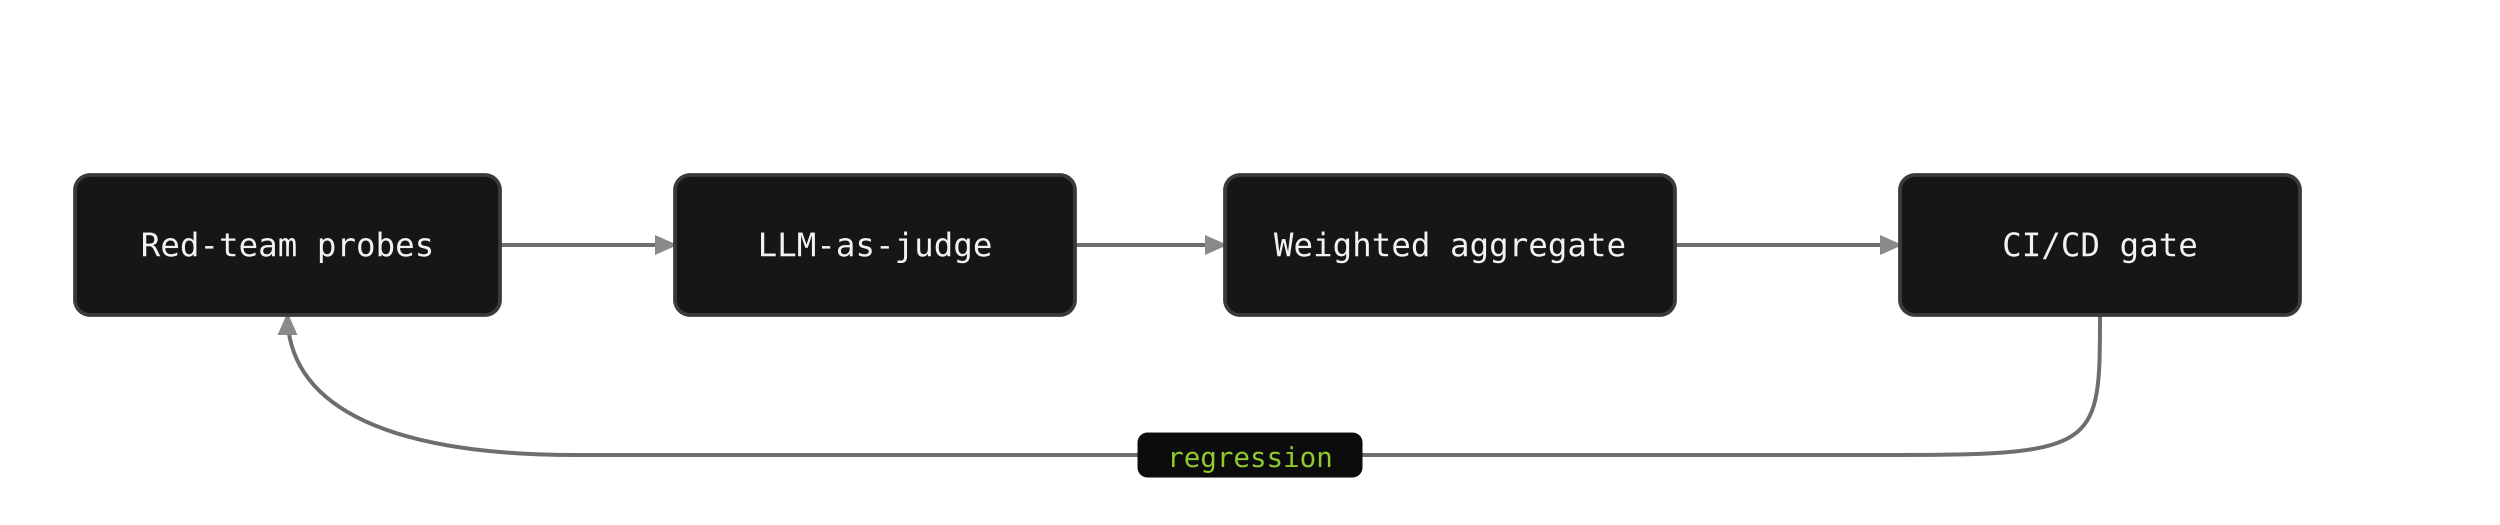
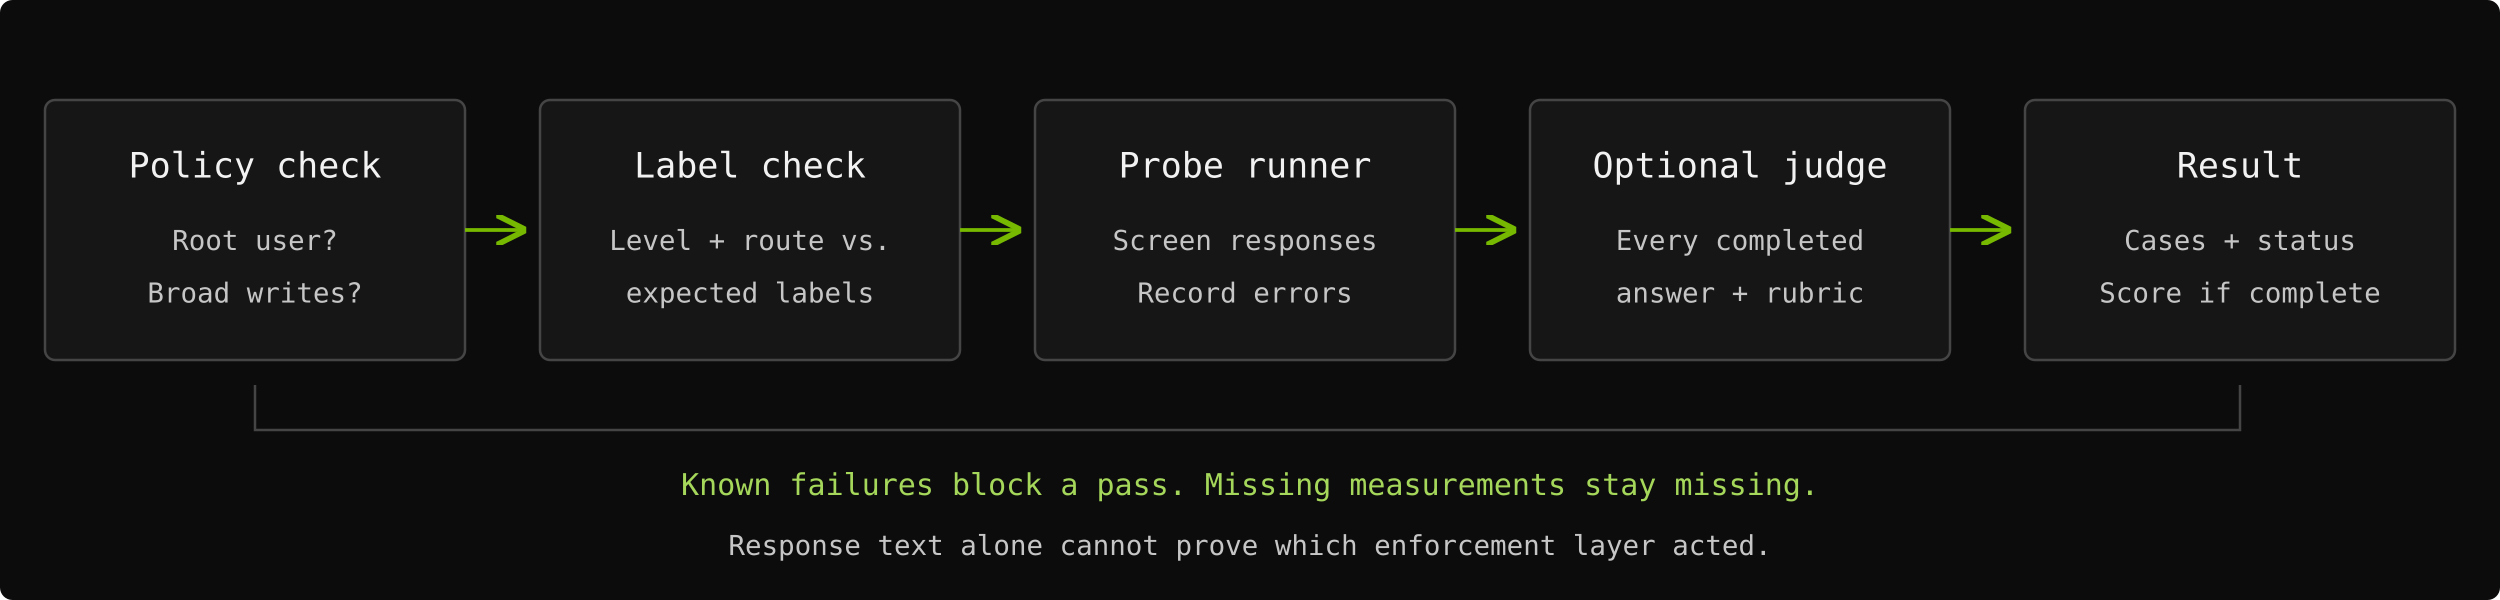
- <svg xmlns="http://www.w3.org/2000/svg" viewBox="0 0 1000 210" width="920" font-family="'JetBrains Mono', ui-monospace, SFMono-Regular, Menlo, monospace">
+ <svg xmlns="http://www.w3.org/2000/svg" viewBox="0 0 1000 240" role="img" aria-labelledby="title desc" font-family="'JetBrains Mono',ui-monospace,monospace">
  <defs>
-     <marker id="ah" markerWidth="9" markerHeight="8" refX="8" refY="4" orient="auto-start-reverse" markerUnits="userSpaceOnUse">
-       <path d="M0,0 L9,4 L0,8 Z" fill="#8a8a8a" />
+     <marker id="arrow" markerWidth="8" markerHeight="8" refX="7" refY="4" orient="auto">
+       <path d="M0 0L8 4L0 8" fill="none" stroke="#76b900" stroke-width="1.5" />
    </marker>
  </defs>
-   <line x1="200" y1="98" x2="270" y2="98" stroke="#6e6e6e" stroke-width="1.6" marker-end="url(#ah)" />
-   <line x1="430" y1="98" x2="490" y2="98" stroke="#6e6e6e" stroke-width="1.6" marker-end="url(#ah)" />
-   <line x1="670" y1="98" x2="760" y2="98" stroke="#6e6e6e" stroke-width="1.6" marker-end="url(#ah)" />
-   <path d="M840,126 C 840,178 840,182 760,182 L 230,182 C 150,182 115,160 115,126" fill="none" stroke="#6e6e6e" stroke-width="1.6" marker-end="url(#ah)" />
-   <rect x="455" y="173" width="90" height="18" rx="4" fill="#0c0c0c" />
-   <text x="500" y="183" fill="#8fcb2b" font-size="11" text-anchor="middle" dominant-baseline="central">regression</text>
-   <rect x="30" y="70" width="170" height="56" rx="6" fill="#161616" stroke="#3a3a3a" stroke-width="1.5" />
-   <text x="115" y="98" fill="#f2f2f2" font-size="13" text-anchor="middle" dominant-baseline="central">Red-team probes</text>
-   <rect x="270" y="70" width="160" height="56" rx="6" fill="#161616" stroke="#3a3a3a" stroke-width="1.5" />
-   <text x="350" y="98" fill="#f2f2f2" font-size="13" text-anchor="middle" dominant-baseline="central">LLM-as-judge</text>
-   <rect x="490" y="70" width="180" height="56" rx="6" fill="#161616" stroke="#3a3a3a" stroke-width="1.5" />
-   <text x="580" y="98" fill="#f2f2f2" font-size="13" text-anchor="middle" dominant-baseline="central">Weighted aggregate</text>
-   <rect x="760" y="70" width="160" height="56" rx="6" fill="#161616" stroke="#3a3a3a" stroke-width="1.5" />
-   <text x="840" y="98" fill="#f2f2f2" font-size="13" text-anchor="middle" dominant-baseline="central">CI/CD gate</text>
+   <rect width="1000" height="240" rx="5" fill="#0c0c0c" />
+   <g fill="#161616" stroke="#454545">
+     <rect x="18" y="40" width="168" height="104" rx="4" />
+     <rect x="216" y="40" width="168" height="104" rx="4" />
+     <rect x="414" y="40" width="168" height="104" rx="4" />
+     <rect x="612" y="40" width="168" height="104" rx="4" />
+     <rect x="810" y="40" width="172" height="104" rx="4" />
+   </g>
+   <g stroke="#76b900" stroke-width="1.5" marker-end="url(#arrow)">
+     <path d="M186 92H209" />
+     <path d="M384 92H407" />
+     <path d="M582 92H605" />
+     <path d="M780 92H803" />
+   </g>
+   <g text-anchor="middle" font-size="14" fill="#f2f2f2">
+     <text x="102" y="71">Policy check</text>
+     <text x="300" y="71">Label check</text>
+     <text x="498" y="71">Probe runner</text>
+     <text x="696" y="71">Optional judge</text>
+     <text x="896" y="71">Result</text>
+   </g>
+   <g text-anchor="middle" font-size="11" fill="#c6c6c6">
+     <text x="102" y="100">Root user?</text>
+     <text x="102" y="121">Broad writes?</text>
+     <text x="300" y="100">Level + route vs.</text>
+     <text x="300" y="121">expected labels</text>
+     <text x="498" y="100">Screen responses</text>
+     <text x="498" y="121">Record errors</text>
+     <text x="696" y="100">Every completed</text>
+     <text x="696" y="121">answer + rubric</text>
+     <text x="896" y="100">Cases + status</text>
+     <text x="896" y="121">Score if complete</text>
+   </g>
+   <path d="M102 154V172H896V154" stroke="#454545" fill="none" />
+   <text x="500" y="198" text-anchor="middle" font-size="12" fill="#a5d75a">Known failures block a pass. Missing measurements stay missing.</text>
+   <text x="500" y="222" text-anchor="middle" font-size="11" fill="#c6c6c6">Response text alone cannot prove which enforcement layer acted.</text>
</svg>
